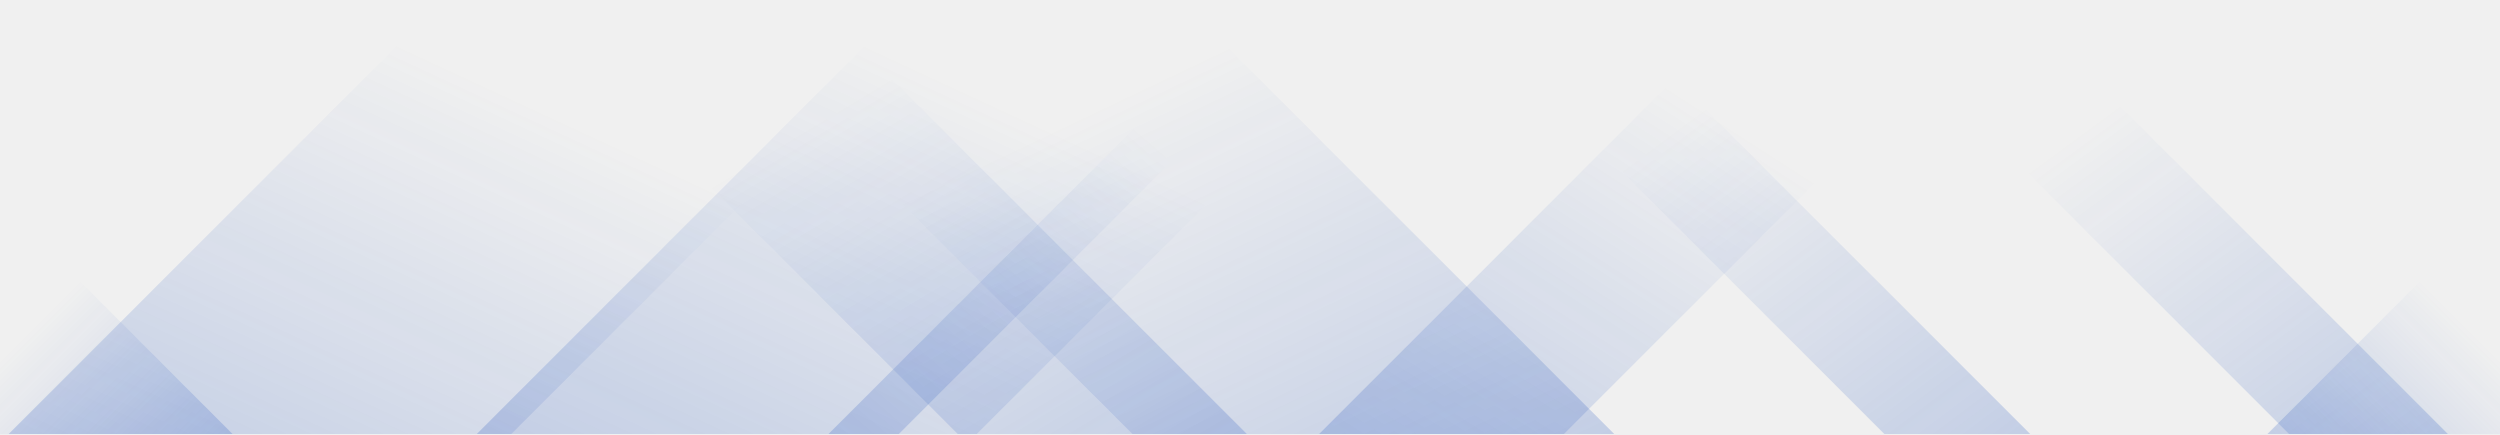
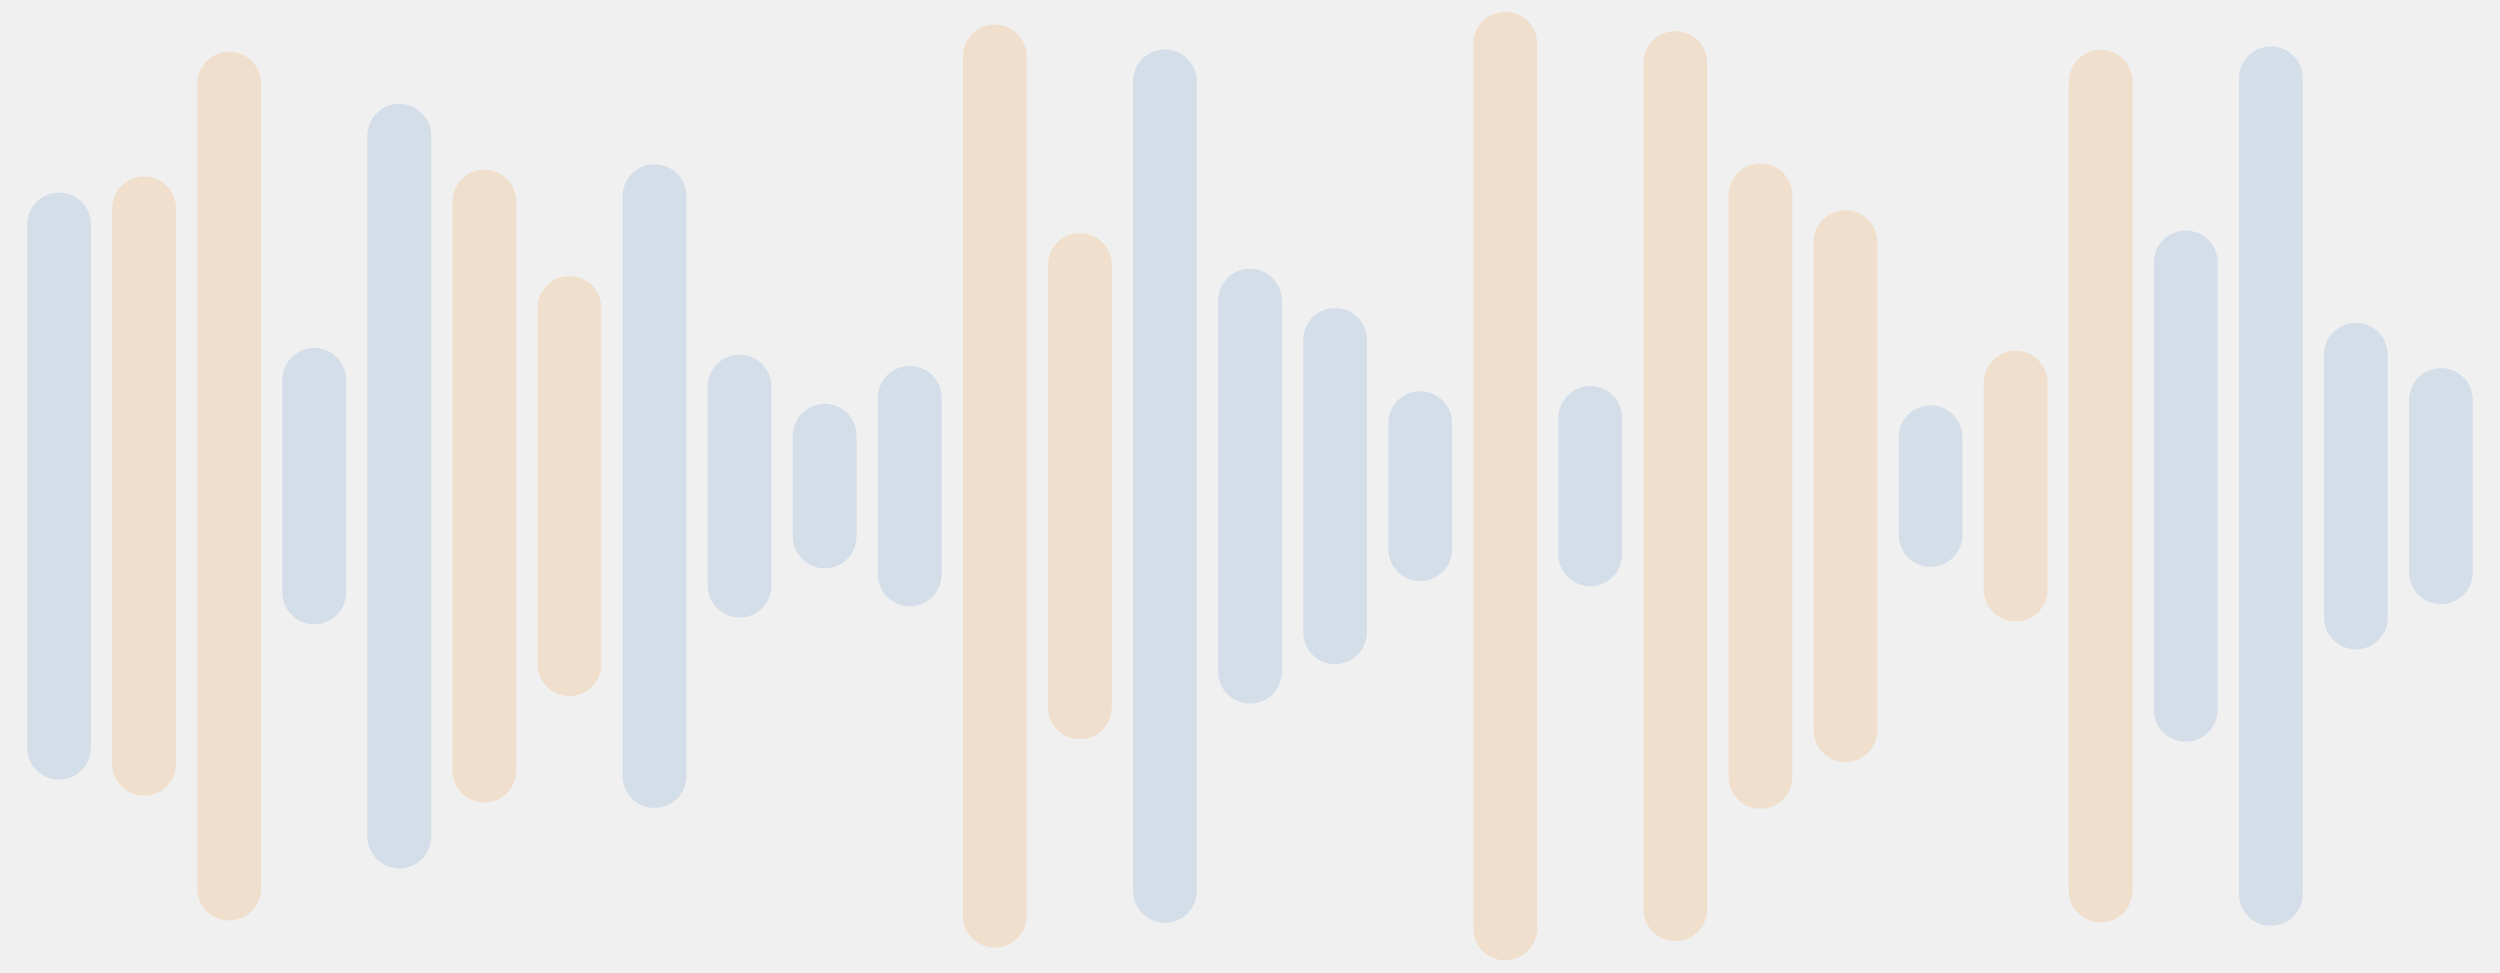
- <svg xmlns="http://www.w3.org/2000/svg" version="1.1" width="1440" height="250" preserveAspectRatio="none" viewBox="0 0 1440 250">
-   <g mask="url(&quot;#SvgjsMask1003&quot;)" fill="none">
-     <path d="M5 250L255 0L544.5 0L294.5 250z" fill="url(#SvgjsLinearGradient1004)" />
-     <path d="M274.6 250L524.6 0L812.6 0L562.6 250z" fill="url(#SvgjsLinearGradient1004)" />
-     <path d="M477.2 250L727.2 0L767.7 0L517.7 250z" fill="url(#SvgjsLinearGradient1004)" />
-     <path d="M759.8 250L1009.8 0L1150.8 0L900.8 250z" fill="url(#SvgjsLinearGradient1004)" />
-     <path d="M1410 250L1160 0L1068.5 0L1318.5 250z" fill="url(#SvgjsLinearGradient1005)" />
-     <path d="M1169.4 250L919.4 0L835.4 0L1085.4 250z" fill="url(#SvgjsLinearGradient1005)" />
-     <path d="M929.8 250L679.8 0L402.3 0L652.3 250z" fill="url(#SvgjsLinearGradient1005)" />
-     <path d="M718.2 250L468.2 0L301.7 0L551.7 250z" fill="url(#SvgjsLinearGradient1005)" />
-     <path d="M1306.007 250L1440 116.007L1440 250z" fill="url(#SvgjsLinearGradient1004)" />
-     <path d="M0 250L133.993 250L 0 116.007z" fill="url(#SvgjsLinearGradient1005)" />
+ <svg xmlns="http://www.w3.org/2000/svg" version="1.1" width="1440" height="560" preserveAspectRatio="none" viewBox="0 0 1440 560">
+   <g mask="url(&quot;#SvgjsMask1251&quot;)" fill="none">
+     <g transform="translate(0, 0)" stroke-linecap="round">
+       <path d="M34 129.31 L34 430.69" stroke-width="36.75" stroke="rgba(58, 124, 195, 0.15)" />
+       <path d="M83 120.03 L83 439.98" stroke-width="36.75" stroke="rgba(242, 130, 0, 0.15)" />
+       <path d="M132 48.18 L132 511.82" stroke-width="36.75" stroke="rgba(242, 130, 0, 0.15)" />
+       <path d="M181 218.78 L181 341.22" stroke-width="36.75" stroke="rgba(58, 124, 195, 0.15)" />
+       <path d="M230 78.15 L230 481.86" stroke-width="36.75" stroke="rgba(58, 124, 195, 0.15)" />
+       <path d="M279 116.1 L279 443.89" stroke-width="36.75" stroke="rgba(242, 130, 0, 0.15)" />
+       <path d="M328 177.44 L328 382.56" stroke-width="36.75" stroke="rgba(242, 130, 0, 0.15)" />
+       <path d="M377 112.99 L377 447.01" stroke-width="36.75" stroke="rgba(58, 124, 195, 0.15)" />
+       <path d="M426 222.66 L426 337.33" stroke-width="36.75" stroke="rgba(58, 124, 195, 0.15)" />
+       <path d="M475 250.99 L475 309.01" stroke-width="36.75" stroke="rgba(58, 124, 195, 0.15)" />
+       <path d="M524 229.16 L524 330.84" stroke-width="36.75" stroke="rgba(58, 124, 195, 0.15)" />
+       <path d="M573 32.53 L573 527.47" stroke-width="36.75" stroke="rgba(242, 130, 0, 0.15)" />
+       <path d="M622 152.64 L622 407.36" stroke-width="36.75" stroke="rgba(242, 130, 0, 0.15)" />
+       <path d="M671 46.87 L671 513.13" stroke-width="36.75" stroke="rgba(58, 124, 195, 0.15)" />
+       <path d="M720 173.16 L720 386.85" stroke-width="36.75" stroke="rgba(58, 124, 195, 0.15)" />
+       <path d="M769 195.83 L769 364.17" stroke-width="36.75" stroke="rgba(58, 124, 195, 0.15)" />
+       <path d="M818 243.69 L818 316.31" stroke-width="36.75" stroke="rgba(58, 124, 195, 0.15)" />
+       <path d="M867 25.22 L867 534.77" stroke-width="36.75" stroke="rgba(242, 130, 0, 0.15)" />
+       <path d="M916 240.73 L916 319.27" stroke-width="36.75" stroke="rgba(58, 124, 195, 0.15)" />
+       <path d="M965 36.34 L965 523.66" stroke-width="36.75" stroke="rgba(242, 130, 0, 0.15)" />
+       <path d="M1014 112.5 L1014 447.5" stroke-width="36.75" stroke="rgba(242, 130, 0, 0.15)" />
+       <path d="M1063 139.46 L1063 420.54" stroke-width="36.75" stroke="rgba(242, 130, 0, 0.15)" />
+       <path d="M1112 251.87 L1112 308.13" stroke-width="36.75" stroke="rgba(58, 124, 195, 0.15)" />
+       <path d="M1161 220.4 L1161 339.61" stroke-width="36.75" stroke="rgba(242, 130, 0, 0.15)" />
+       <path d="M1210 47.07 L1210 512.93" stroke-width="36.75" stroke="rgba(242, 130, 0, 0.15)" />
+       <path d="M1259 151.16 L1259 408.85" stroke-width="36.75" stroke="rgba(58, 124, 195, 0.15)" />
+       <path d="M1308 45.12 L1308 514.88" stroke-width="36.75" stroke="rgba(58, 124, 195, 0.15)" />
+       <path d="M1357 204.36 L1357 355.64" stroke-width="36.75" stroke="rgba(58, 124, 195, 0.15)" />
+       <path d="M1406 230.41 L1406 329.6" stroke-width="36.75" stroke="rgba(58, 124, 195, 0.15)" />
+     </g>
  </g>
  <defs>
-     <mask id="SvgjsMask1003">
-       <rect width="1440" height="250" fill="#ffffff" />
+     <mask id="SvgjsMask1251">
+       <rect width="1440" height="560" fill="#ffffff" />
    </mask>
-     <linearGradient x1="0%" y1="100%" x2="100%" y2="0%" id="SvgjsLinearGradient1004">
-       <stop stop-color="rgba(15, 70, 185, 0.2)" offset="0" />
-       <stop stop-opacity="0" stop-color="rgba(15, 70, 185, 0.2)" offset="0.66" />
-     </linearGradient>
-     <linearGradient x1="100%" y1="100%" x2="0%" y2="0%" id="SvgjsLinearGradient1005">
-       <stop stop-color="rgba(15, 70, 185, 0.2)" offset="0" />
-       <stop stop-opacity="0" stop-color="rgba(15, 70, 185, 0.2)" offset="0.66" />
-     </linearGradient>
  </defs>
</svg>
